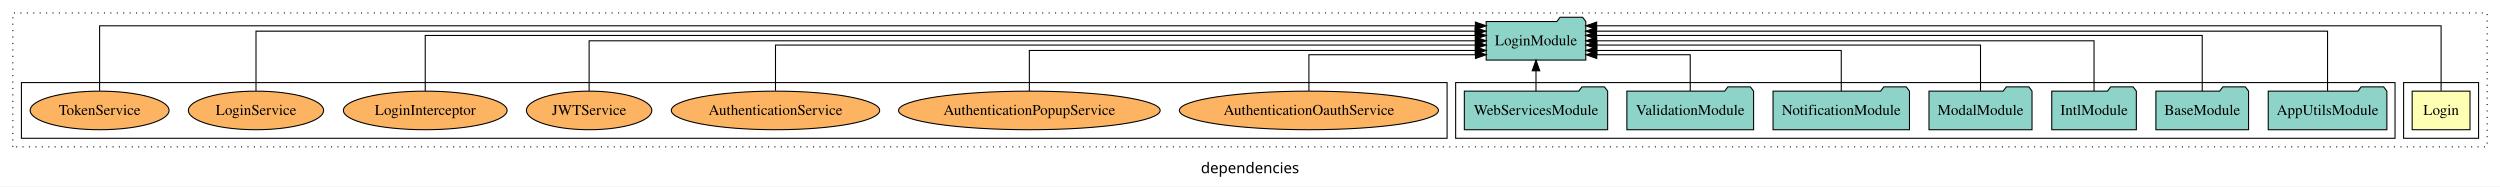
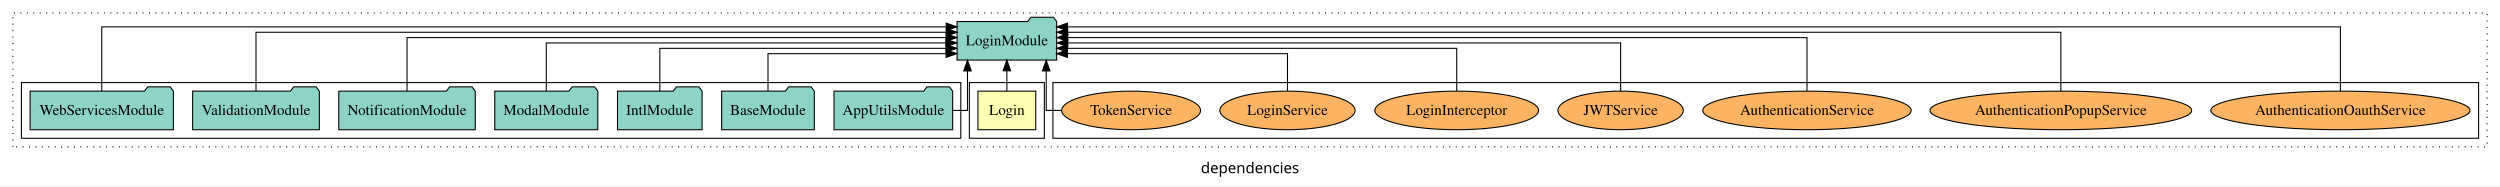
<svg xmlns="http://www.w3.org/2000/svg" width="2334pt" height="174pt" viewBox="0.00 0.00 2334.00 173.80">
  <g id="graph0" class="graph" transform="scale(1 1) rotate(0) translate(4 169.8)">
    <polygon fill="white" stroke="transparent" points="-4,4 -4,-169.8 2330,-169.8 2330,4 -4,4" />
    <text text-anchor="middle" x="1163" y="-8.2" font-family="sans-serif" font-size="14.00">dependencies</text>
    <g id="clust1" class="cluster">
      <polygon fill="none" stroke="black" stroke-dasharray="1,5" points="8,-32.8 8,-157.8 2318,-157.8 2318,-32.8 8,-32.8" />
    </g>
+     <g id="clust7" class="cluster">
+       <polygon fill="none" stroke="black" points="979,-40.8 979,-92.8 2310,-92.8 2310,-40.8 979,-40.8" />
+     </g>
    <g id="clust2" class="cluster">
-       <polygon fill="none" stroke="black" points="2240,-40.8 2240,-92.8 2310,-92.8 2310,-40.8 2240,-40.8" />
+       <polygon fill="none" stroke="black" points="901,-40.8 901,-92.8 971,-92.8 971,-40.8 901,-40.8" />
    </g>
    <g id="clust4" class="cluster">
-       <polygon fill="none" stroke="black" points="1355,-40.8 1355,-92.8 2232,-92.8 2232,-40.8 1355,-40.8" />
-     </g>
-     <g id="clust7" class="cluster">
-       <polygon fill="none" stroke="black" points="16,-40.8 16,-92.8 1347,-92.8 1347,-40.8 16,-40.8" />
+       <polygon fill="none" stroke="black" points="16,-40.8 16,-92.8 893,-92.8 893,-40.8 16,-40.8" />
    </g>
    <g id="node1" class="node">
-       <polygon fill="#ffffb3" stroke="black" points="2302,-84.8 2248,-84.8 2248,-48.8 2302,-48.8 2302,-84.8" />
-       <text text-anchor="middle" x="2275" y="-62.6" font-family="Times,serif" font-size="14.00">Login</text>
+       <polygon fill="#ffffb3" stroke="black" points="963,-84.8 909,-84.8 909,-48.8 963,-48.8 963,-84.8" />
+       <text text-anchor="middle" x="936" y="-62.6" font-family="Times,serif" font-size="14.00">Login</text>
    </g>
    <g id="node2" class="node">
-       <polygon fill="#8dd3c7" stroke="black" points="1476.49,-149.8 1473.49,-153.8 1452.49,-153.8 1449.49,-149.8 1383.51,-149.8 1383.51,-113.8 1476.49,-113.8 1476.49,-149.8" />
-       <text text-anchor="middle" x="1430" y="-127.6" font-family="Times,serif" font-size="14.00">LoginModule</text>
+       <polygon fill="#8dd3c7" stroke="black" points="982.49,-149.8 979.49,-153.8 958.49,-153.8 955.49,-149.8 889.51,-149.8 889.51,-113.8 982.49,-113.8 982.49,-149.8" />
+       <text text-anchor="middle" x="936" y="-127.6" font-family="Times,serif" font-size="14.00">LoginModule</text>
    </g>
    <g id="edge1" class="edge">
-       <path fill="none" stroke="black" d="M2275,-85.12C2275,-108.46 2275,-145.8 2275,-145.8 2275,-145.8 1486.63,-145.8 1486.63,-145.8" />
-       <polygon fill="black" stroke="black" points="1486.63,-142.3 1476.63,-145.8 1486.63,-149.3 1486.63,-142.3" />
+       <path fill="none" stroke="black" d="M936,-84.91C936,-84.91 936,-103.79 936,-103.79" />
+       <polygon fill="black" stroke="black" points="932.5,-103.79 936,-113.79 939.5,-103.79 932.5,-103.79" />
    </g>
    <g id="node3" class="node">
-       <polygon fill="#8dd3c7" stroke="black" points="2224.38,-84.8 2221.38,-88.8 2200.38,-88.8 2197.38,-84.8 2113.62,-84.8 2113.62,-48.8 2224.38,-48.8 2224.38,-84.8" />
-       <text text-anchor="middle" x="2169" y="-62.6" font-family="Times,serif" font-size="14.00">AppUtilsModule</text>
+       <polygon fill="#8dd3c7" stroke="black" points="885.38,-84.8 882.38,-88.8 861.38,-88.8 858.38,-84.8 774.62,-84.8 774.62,-48.8 885.38,-48.8 885.38,-84.8" />
+       <text text-anchor="middle" x="830" y="-62.6" font-family="Times,serif" font-size="14.00">AppUtilsModule</text>
    </g>
    <g id="edge2" class="edge">
-       <path fill="none" stroke="black" d="M2169,-85.09C2169,-107.01 2169,-140.8 2169,-140.8 2169,-140.8 1486.51,-140.8 1486.51,-140.8" />
-       <polygon fill="black" stroke="black" points="1486.51,-137.3 1476.51,-140.8 1486.51,-144.3 1486.51,-137.3" />
+       <path fill="none" stroke="black" d="M885.57,-66.8C893.62,-66.8 899.25,-66.8 899.25,-66.8 899.25,-66.8 899.25,-103.69 899.25,-103.69" />
+       <polygon fill="black" stroke="black" points="895.75,-103.69 899.25,-113.69 902.75,-103.69 895.75,-103.69" />
    </g>
    <g id="node4" class="node">
-       <polygon fill="#8dd3c7" stroke="black" points="2095.26,-84.8 2092.26,-88.8 2071.26,-88.8 2068.26,-84.8 2008.74,-84.8 2008.74,-48.8 2095.26,-48.8 2095.26,-84.8" />
-       <text text-anchor="middle" x="2052" y="-62.6" font-family="Times,serif" font-size="14.00">BaseModule</text>
+       <polygon fill="#8dd3c7" stroke="black" points="756.26,-84.8 753.26,-88.8 732.26,-88.8 729.26,-84.8 669.74,-84.8 669.74,-48.8 756.26,-48.8 756.26,-84.8" />
+       <text text-anchor="middle" x="713" y="-62.6" font-family="Times,serif" font-size="14.00">BaseModule</text>
    </g>
    <g id="edge3" class="edge">
-       <path fill="none" stroke="black" d="M2052,-84.83C2052,-105.57 2052,-136.8 2052,-136.8 2052,-136.8 1486.5,-136.8 1486.5,-136.8" />
-       <polygon fill="black" stroke="black" points="1486.5,-133.3 1476.5,-136.8 1486.5,-140.3 1486.5,-133.3" />
+       <path fill="none" stroke="black" d="M713,-85.04C713,-100.37 713,-119.8 713,-119.8 713,-119.8 879.25,-119.8 879.25,-119.8" />
+       <polygon fill="black" stroke="black" points="879.25,-123.3 889.25,-119.8 879.25,-116.3 879.25,-123.3" />
    </g>
    <g id="node5" class="node">
-       <polygon fill="#8dd3c7" stroke="black" points="1990.49,-84.8 1987.49,-88.8 1966.49,-88.8 1963.49,-84.8 1911.51,-84.8 1911.51,-48.8 1990.49,-48.8 1990.49,-84.8" />
-       <text text-anchor="middle" x="1951" y="-62.6" font-family="Times,serif" font-size="14.00">IntlModule</text>
+       <polygon fill="#8dd3c7" stroke="black" points="651.49,-84.8 648.49,-88.8 627.49,-88.8 624.49,-84.8 572.51,-84.8 572.51,-48.8 651.49,-48.8 651.49,-84.8" />
+       <text text-anchor="middle" x="612" y="-62.6" font-family="Times,serif" font-size="14.00">IntlModule</text>
    </g>
    <g id="edge4" class="edge">
-       <path fill="none" stroke="black" d="M1951,-84.91C1951,-104.14 1951,-131.8 1951,-131.8 1951,-131.8 1486.69,-131.8 1486.69,-131.8" />
-       <polygon fill="black" stroke="black" points="1486.69,-128.3 1476.69,-131.8 1486.69,-135.3 1486.69,-128.3" />
+       <path fill="none" stroke="black" d="M612,-84.83C612,-101.86 612,-124.8 612,-124.8 612,-124.8 879.23,-124.8 879.23,-124.8" />
+       <polygon fill="black" stroke="black" points="879.23,-128.3 889.23,-124.8 879.23,-121.3 879.23,-128.3" />
    </g>
    <g id="node6" class="node">
-       <polygon fill="#8dd3c7" stroke="black" points="1893.1,-84.8 1890.1,-88.8 1869.1,-88.8 1866.1,-84.8 1796.9,-84.8 1796.9,-48.8 1893.1,-48.8 1893.1,-84.8" />
-       <text text-anchor="middle" x="1845" y="-62.6" font-family="Times,serif" font-size="14.00">ModalModule</text>
+       <polygon fill="#8dd3c7" stroke="black" points="554.1,-84.8 551.1,-88.8 530.1,-88.8 527.1,-84.8 457.9,-84.8 457.9,-48.8 554.1,-48.8 554.1,-84.8" />
+       <text text-anchor="middle" x="506" y="-62.6" font-family="Times,serif" font-size="14.00">ModalModule</text>
    </g>
    <g id="edge5" class="edge">
-       <path fill="none" stroke="black" d="M1845,-85.1C1845,-103.07 1845,-127.8 1845,-127.8 1845,-127.8 1486.8,-127.8 1486.8,-127.8" />
-       <polygon fill="black" stroke="black" points="1486.8,-124.3 1476.8,-127.8 1486.8,-131.3 1486.8,-124.3" />
+       <path fill="none" stroke="black" d="M506,-85.02C506,-103.63 506,-129.8 506,-129.8 506,-129.8 879.16,-129.8 879.16,-129.8" />
+       <polygon fill="black" stroke="black" points="879.16,-133.3 889.16,-129.8 879.16,-126.3 879.16,-133.3" />
    </g>
    <g id="node7" class="node">
-       <polygon fill="#8dd3c7" stroke="black" points="1778.7,-84.8 1775.7,-88.8 1754.7,-88.8 1751.7,-84.8 1651.3,-84.8 1651.3,-48.8 1778.7,-48.8 1778.7,-84.8" />
-       <text text-anchor="middle" x="1715" y="-62.6" font-family="Times,serif" font-size="14.00">NotificationModule</text>
+       <polygon fill="#8dd3c7" stroke="black" points="439.7,-84.8 436.7,-88.8 415.7,-88.8 412.7,-84.8 312.3,-84.8 312.3,-48.8 439.7,-48.8 439.7,-84.8" />
+       <text text-anchor="middle" x="376" y="-62.6" font-family="Times,serif" font-size="14.00">NotificationModule</text>
    </g>
    <g id="edge6" class="edge">
-       <path fill="none" stroke="black" d="M1715,-84.83C1715,-101.2 1715,-122.8 1715,-122.8 1715,-122.8 1486.74,-122.8 1486.74,-122.8" />
-       <polygon fill="black" stroke="black" points="1486.74,-119.3 1476.74,-122.8 1486.74,-126.3 1486.74,-119.3" />
+       <path fill="none" stroke="black" d="M376,-85.02C376,-105.17 376,-134.8 376,-134.8 376,-134.8 879.22,-134.8 879.22,-134.8" />
+       <polygon fill="black" stroke="black" points="879.22,-138.3 889.22,-134.8 879.22,-131.3 879.22,-138.3" />
    </g>
    <g id="node8" class="node">
-       <polygon fill="#8dd3c7" stroke="black" points="1633.15,-84.8 1630.15,-88.8 1609.15,-88.8 1606.15,-84.8 1514.85,-84.8 1514.85,-48.8 1633.15,-48.8 1633.15,-84.8" />
-       <text text-anchor="middle" x="1574" y="-62.6" font-family="Times,serif" font-size="14.00">ValidationModule</text>
+       <polygon fill="#8dd3c7" stroke="black" points="294.15,-84.8 291.15,-88.8 270.15,-88.8 267.15,-84.8 175.85,-84.8 175.85,-48.8 294.15,-48.8 294.15,-84.8" />
+       <text text-anchor="middle" x="235" y="-62.6" font-family="Times,serif" font-size="14.00">ValidationModule</text>
    </g>
    <g id="edge7" class="edge">
-       <path fill="none" stroke="black" d="M1574,-84.99C1574,-99.98 1574,-118.8 1574,-118.8 1574,-118.8 1486.75,-118.8 1486.75,-118.8" />
-       <polygon fill="black" stroke="black" points="1486.75,-115.3 1476.75,-118.8 1486.75,-122.3 1486.75,-115.3" />
+       <path fill="none" stroke="black" d="M235,-84.84C235,-106.46 235,-139.8 235,-139.8 235,-139.8 879.46,-139.8 879.46,-139.8" />
+       <polygon fill="black" stroke="black" points="879.46,-143.3 889.46,-139.8 879.46,-136.3 879.46,-143.3" />
    </g>
    <g id="node9" class="node">
-       <polygon fill="#8dd3c7" stroke="black" points="1496.9,-84.8 1493.9,-88.8 1472.9,-88.8 1469.9,-84.8 1363.1,-84.8 1363.1,-48.8 1496.9,-48.8 1496.9,-84.8" />
-       <text text-anchor="middle" x="1430" y="-62.6" font-family="Times,serif" font-size="14.00">WebServicesModule</text>
+       <polygon fill="#8dd3c7" stroke="black" points="157.9,-84.8 154.9,-88.8 133.9,-88.8 130.9,-84.8 24.1,-84.8 24.1,-48.8 157.9,-48.8 157.9,-84.8" />
+       <text text-anchor="middle" x="91" y="-62.6" font-family="Times,serif" font-size="14.00">WebServicesModule</text>
    </g>
    <g id="edge8" class="edge">
-       <path fill="none" stroke="black" d="M1430,-84.91C1430,-84.91 1430,-103.79 1430,-103.79" />
-       <polygon fill="black" stroke="black" points="1426.5,-103.79 1430,-113.79 1433.5,-103.79 1426.5,-103.79" />
+       <path fill="none" stroke="black" d="M91,-84.89C91,-107.93 91,-144.8 91,-144.8 91,-144.8 879.37,-144.8 879.37,-144.8" />
+       <polygon fill="black" stroke="black" points="879.37,-148.3 889.37,-144.8 879.37,-141.3 879.37,-148.3" />
    </g>
    <g id="node10" class="node">
-       <ellipse fill="#fdb462" stroke="black" cx="1218" cy="-66.8" rx="120.97" ry="18" />
-       <text text-anchor="middle" x="1218" y="-62.6" font-family="Times,serif" font-size="14.00">AuthenticationOauthService</text>
+       <ellipse fill="#fdb462" stroke="black" cx="2181" cy="-66.8" rx="120.97" ry="18" />
+       <text text-anchor="middle" x="2181" y="-62.6" font-family="Times,serif" font-size="14.00">AuthenticationOauthService</text>
    </g>
    <g id="edge9" class="edge">
-       <path fill="none" stroke="black" d="M1218,-84.99C1218,-99.98 1218,-118.8 1218,-118.8 1218,-118.8 1373.48,-118.8 1373.48,-118.8" />
-       <polygon fill="black" stroke="black" points="1373.48,-122.3 1383.48,-118.8 1373.48,-115.3 1373.48,-122.3" />
+       <path fill="none" stroke="black" d="M2181,-84.89C2181,-107.93 2181,-144.8 2181,-144.8 2181,-144.8 992.53,-144.8 992.53,-144.8" />
+       <polygon fill="black" stroke="black" points="992.53,-141.3 982.53,-144.8 992.53,-148.3 992.53,-141.3" />
    </g>
    <g id="node11" class="node">
-       <ellipse fill="#fdb462" stroke="black" cx="957" cy="-66.8" rx="122.13" ry="18" />
-       <text text-anchor="middle" x="957" y="-62.6" font-family="Times,serif" font-size="14.00">AuthenticationPopupService</text>
+       <ellipse fill="#fdb462" stroke="black" cx="1920" cy="-66.8" rx="122.13" ry="18" />
+       <text text-anchor="middle" x="1920" y="-62.6" font-family="Times,serif" font-size="14.00">AuthenticationPopupService</text>
    </g>
    <g id="edge10" class="edge">
-       <path fill="none" stroke="black" d="M957,-84.83C957,-101.2 957,-122.8 957,-122.8 957,-122.8 1373.35,-122.8 1373.35,-122.8" />
-       <polygon fill="black" stroke="black" points="1373.35,-126.3 1383.35,-122.8 1373.35,-119.3 1373.35,-126.3" />
+       <path fill="none" stroke="black" d="M1920,-84.84C1920,-106.46 1920,-139.8 1920,-139.8 1920,-139.8 992.8,-139.8 992.8,-139.8" />
+       <polygon fill="black" stroke="black" points="992.8,-136.3 982.8,-139.8 992.8,-143.3 992.8,-136.3" />
    </g>
    <g id="node12" class="node">
-       <ellipse fill="#fdb462" stroke="black" cx="720" cy="-66.8" rx="97.27" ry="18" />
-       <text text-anchor="middle" x="720" y="-62.6" font-family="Times,serif" font-size="14.00">AuthenticationService</text>
+       <ellipse fill="#fdb462" stroke="black" cx="1683" cy="-66.8" rx="97.27" ry="18" />
+       <text text-anchor="middle" x="1683" y="-62.6" font-family="Times,serif" font-size="14.00">AuthenticationService</text>
    </g>
    <g id="edge11" class="edge">
-       <path fill="none" stroke="black" d="M720,-85.1C720,-103.07 720,-127.8 720,-127.8 720,-127.8 1373.41,-127.8 1373.41,-127.8" />
-       <polygon fill="black" stroke="black" points="1373.41,-131.3 1383.41,-127.8 1373.41,-124.3 1373.41,-131.3" />
+       <path fill="none" stroke="black" d="M1683,-85.02C1683,-105.17 1683,-134.8 1683,-134.8 1683,-134.8 992.73,-134.8 992.73,-134.8" />
+       <polygon fill="black" stroke="black" points="992.73,-131.3 982.73,-134.8 992.73,-138.3 992.73,-131.3" />
    </g>
    <g id="node13" class="node">
-       <ellipse fill="#fdb462" stroke="black" cx="546" cy="-66.8" rx="58.53" ry="18" />
-       <text text-anchor="middle" x="546" y="-62.6" font-family="Times,serif" font-size="14.00">JWTService</text>
+       <ellipse fill="#fdb462" stroke="black" cx="1509" cy="-66.8" rx="58.53" ry="18" />
+       <text text-anchor="middle" x="1509" y="-62.6" font-family="Times,serif" font-size="14.00">JWTService</text>
    </g>
    <g id="edge12" class="edge">
-       <path fill="none" stroke="black" d="M546,-84.91C546,-104.14 546,-131.8 546,-131.8 546,-131.8 1373.41,-131.8 1373.41,-131.8" />
-       <polygon fill="black" stroke="black" points="1373.41,-135.3 1383.41,-131.8 1373.41,-128.3 1373.41,-135.3" />
+       <path fill="none" stroke="black" d="M1509,-85.02C1509,-103.63 1509,-129.8 1509,-129.8 1509,-129.8 992.89,-129.8 992.89,-129.8" />
+       <polygon fill="black" stroke="black" points="992.89,-126.3 982.89,-129.8 992.89,-133.3 992.89,-126.3" />
    </g>
    <g id="node14" class="node">
-       <ellipse fill="#fdb462" stroke="black" cx="393" cy="-66.8" rx="76.42" ry="18" />
-       <text text-anchor="middle" x="393" y="-62.6" font-family="Times,serif" font-size="14.00">LoginInterceptor</text>
+       <ellipse fill="#fdb462" stroke="black" cx="1356" cy="-66.8" rx="76.42" ry="18" />
+       <text text-anchor="middle" x="1356" y="-62.6" font-family="Times,serif" font-size="14.00">LoginInterceptor</text>
    </g>
    <g id="edge13" class="edge">
-       <path fill="none" stroke="black" d="M393,-84.83C393,-105.57 393,-136.8 393,-136.8 393,-136.8 1373.43,-136.8 1373.43,-136.8" />
-       <polygon fill="black" stroke="black" points="1373.43,-140.3 1383.43,-136.8 1373.43,-133.3 1373.43,-140.3" />
+       <path fill="none" stroke="black" d="M1356,-84.83C1356,-101.86 1356,-124.8 1356,-124.8 1356,-124.8 992.55,-124.8 992.55,-124.8" />
+       <polygon fill="black" stroke="black" points="992.55,-121.3 982.55,-124.8 992.55,-128.3 992.55,-121.3" />
    </g>
    <g id="node15" class="node">
-       <ellipse fill="#fdb462" stroke="black" cx="235" cy="-66.8" rx="63.12" ry="18" />
-       <text text-anchor="middle" x="235" y="-62.6" font-family="Times,serif" font-size="14.00">LoginService</text>
+       <ellipse fill="#fdb462" stroke="black" cx="1198" cy="-66.8" rx="63.12" ry="18" />
+       <text text-anchor="middle" x="1198" y="-62.6" font-family="Times,serif" font-size="14.00">LoginService</text>
    </g>
    <g id="edge14" class="edge">
-       <path fill="none" stroke="black" d="M235,-85.09C235,-107.01 235,-140.8 235,-140.8 235,-140.8 1373.15,-140.8 1373.15,-140.8" />
-       <polygon fill="black" stroke="black" points="1373.15,-144.3 1383.15,-140.8 1373.15,-137.3 1373.15,-144.3" />
+       <path fill="none" stroke="black" d="M1198,-85.04C1198,-100.37 1198,-119.8 1198,-119.8 1198,-119.8 992.54,-119.8 992.54,-119.8" />
+       <polygon fill="black" stroke="black" points="992.54,-116.3 982.54,-119.8 992.54,-123.3 992.54,-116.3" />
    </g>
    <g id="node16" class="node">
-       <ellipse fill="#fdb462" stroke="black" cx="89" cy="-66.8" rx="64.83" ry="18" />
-       <text text-anchor="middle" x="89" y="-62.6" font-family="Times,serif" font-size="14.00">TokenService</text>
+       <ellipse fill="#fdb462" stroke="black" cx="1052" cy="-66.8" rx="64.83" ry="18" />
+       <text text-anchor="middle" x="1052" y="-62.6" font-family="Times,serif" font-size="14.00">TokenService</text>
    </g>
    <g id="edge15" class="edge">
-       <path fill="none" stroke="black" d="M89,-85.12C89,-108.46 89,-145.8 89,-145.8 89,-145.8 1373.45,-145.8 1373.45,-145.8" />
-       <polygon fill="black" stroke="black" points="1373.45,-149.3 1383.45,-145.8 1373.45,-142.3 1373.45,-149.3" />
+       <path fill="none" stroke="black" d="M987.28,-66.8C978.67,-66.8 972.75,-66.8 972.75,-66.8 972.75,-66.8 972.75,-103.69 972.75,-103.69" />
+       <polygon fill="black" stroke="black" points="969.25,-103.69 972.75,-113.69 976.25,-103.69 969.25,-103.69" />
    </g>
  </g>
</svg>
